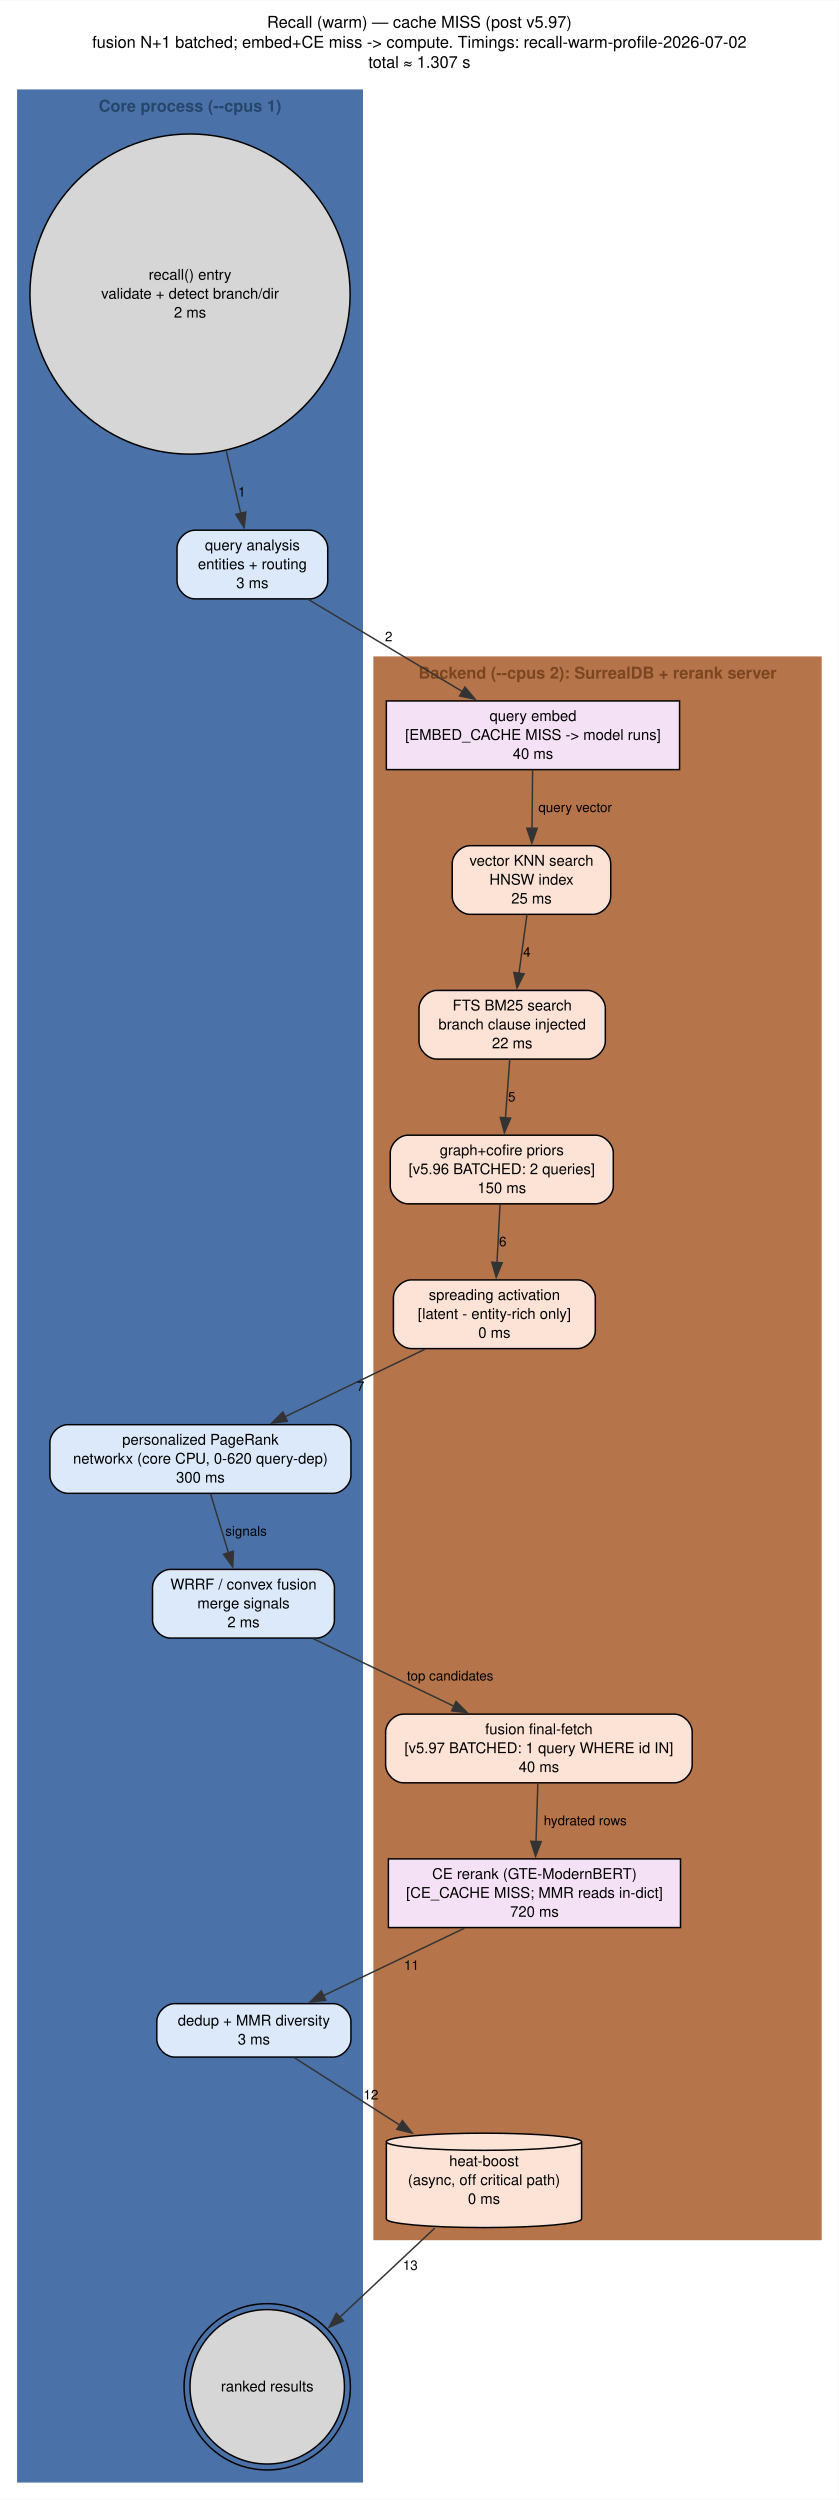
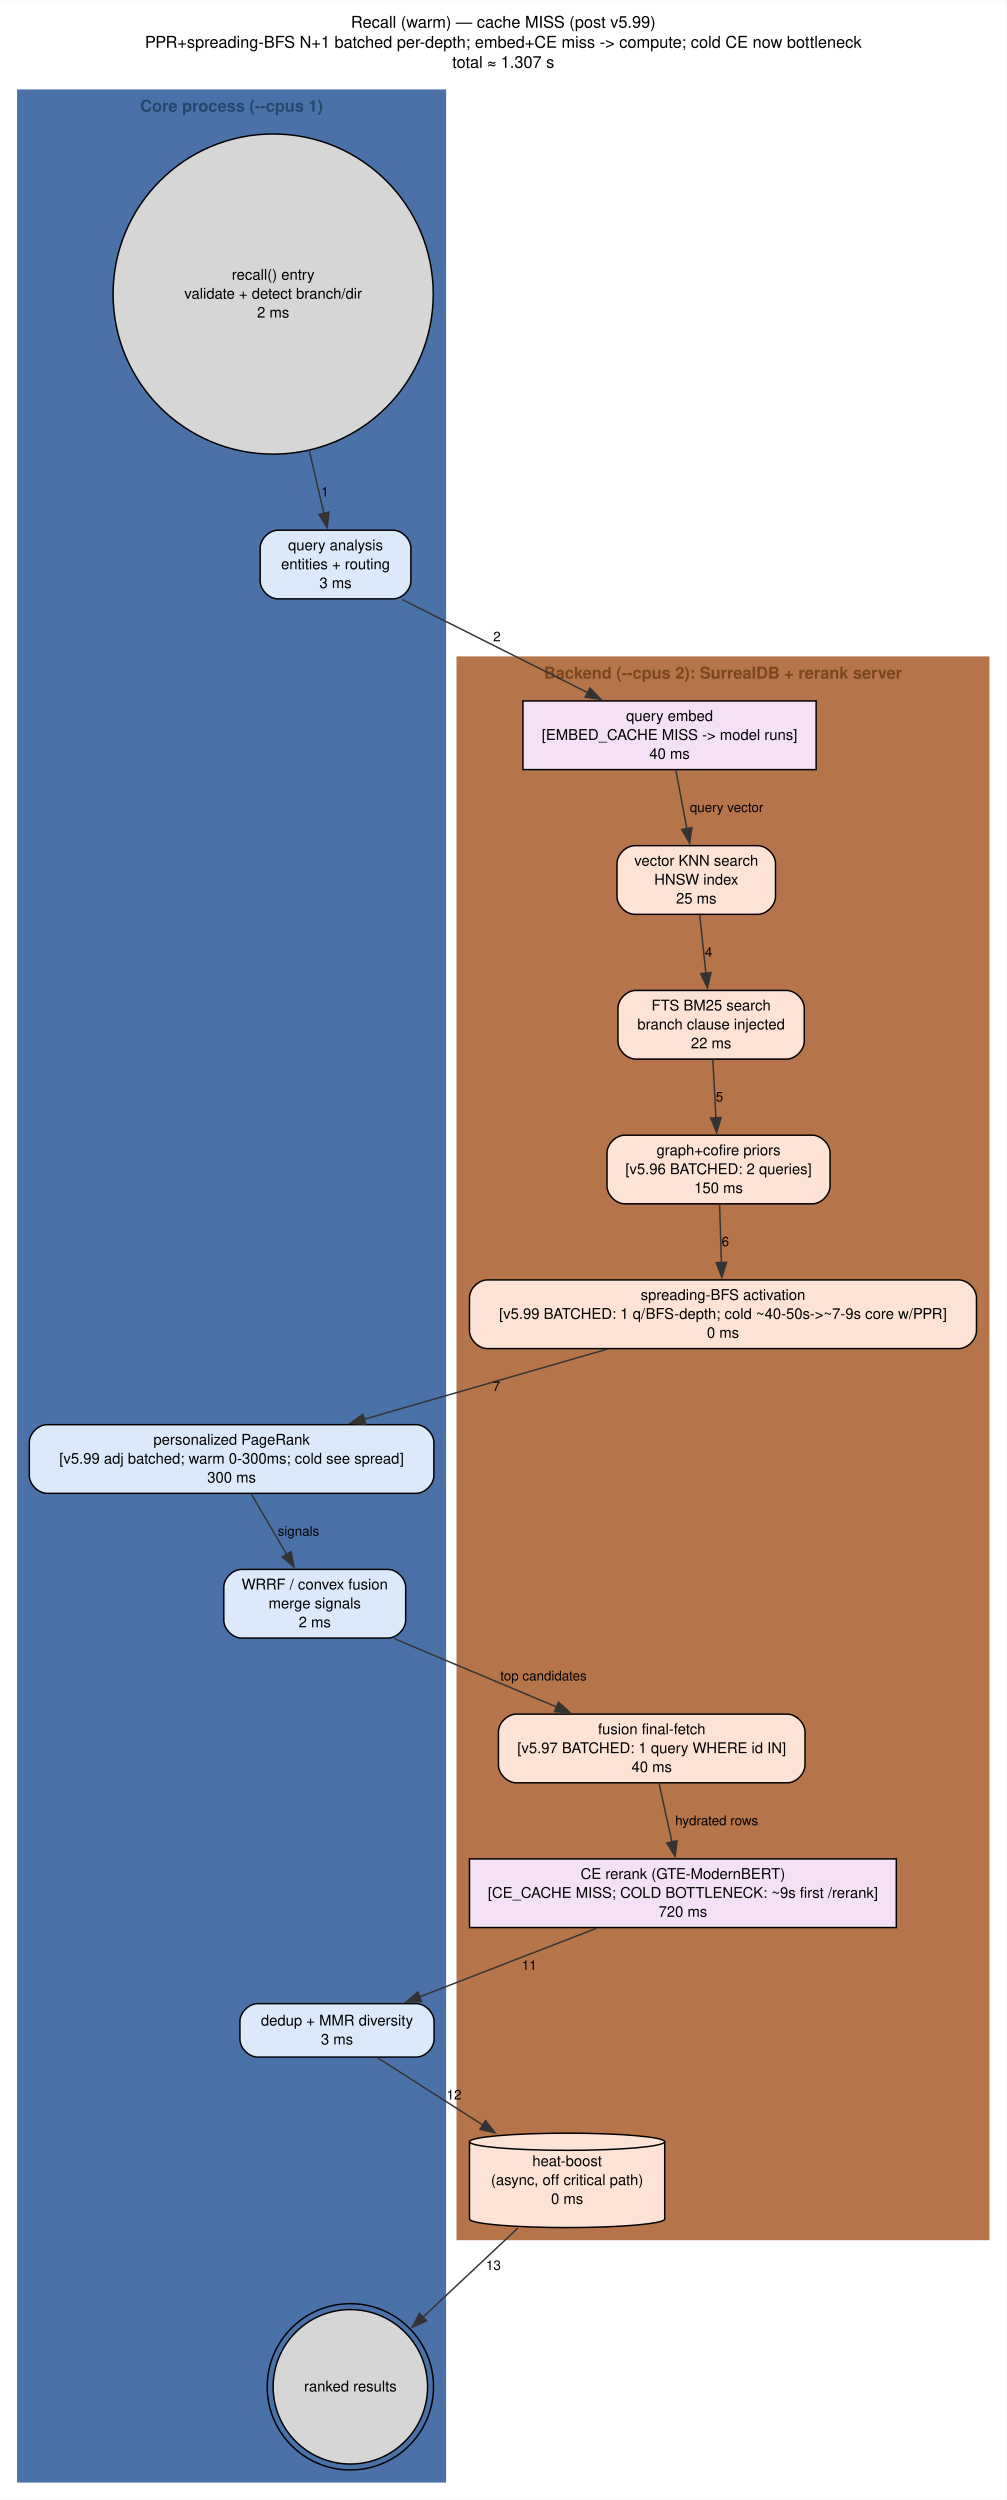
- <svg xmlns="http://www.w3.org/2000/svg" width="565pt" height="1684pt" viewBox="0.00 0.00 565.00 1683.53">
+ <svg xmlns="http://www.w3.org/2000/svg" width="678pt" height="1684pt" viewBox="0.00 0.00 678.00 1683.53">
  <g id="graph0" class="graph" transform="scale(1 1) rotate(0) translate(4 1679.53)">
-     <polygon fill="white" stroke="none" points="-4,4 -4,-1679.53 561,-1679.53 561,4 -4,4" />
-     <text text-anchor="middle" x="278.5" y="-1661.08" font-family="Helvetica,sans-Serif" font-size="11.00">Recall (warm) — cache MISS (post v5.97)</text>
-     <text text-anchor="middle" x="278.5" y="-1647.58" font-family="Helvetica,sans-Serif" font-size="11.00">fusion N+1 batched; embed+CE miss -&gt; compute. Timings: recall-warm-profile-2026-07-02</text>
-     <text text-anchor="middle" x="278.5" y="-1634.08" font-family="Helvetica,sans-Serif" font-size="11.00">total ≈ 1.307 s</text>
+     <polygon fill="white" stroke="none" points="-4,4 -4,-1679.53 674,-1679.53 674,4 -4,4" />
+     <text text-anchor="middle" x="335" y="-1661.08" font-family="Helvetica,sans-Serif" font-size="11.00">Recall (warm) — cache MISS (post v5.99)</text>
+     <text text-anchor="middle" x="335" y="-1647.58" font-family="Helvetica,sans-Serif" font-size="11.00">PPR+spreading-BFS N+1 batched per-depth; embed+CE miss -&gt; compute; cold CE now bottleneck</text>
+     <text text-anchor="middle" x="335" y="-1634.08" font-family="Helvetica,sans-Serif" font-size="11.00">total ≈ 1.307 s</text>
    <g id="clust1" class="cluster">
-       <polygon fill="#4a72a8" stroke="#4a72a8" points="8,-8 8,-1619.03 240,-1619.03 240,-8 8,-8" />
-       <text text-anchor="middle" x="124" y="-1604.58" font-family="Helvetica,sans-Serif" font-weight="bold" font-size="11.00" fill="#26456b">Core process (--cpus 1)</text>
+       <polygon fill="#4a72a8" stroke="#4a72a8" points="8,-8 8,-1619.03 296,-1619.03 296,-8 8,-8" />
+       <text text-anchor="middle" x="152" y="-1604.58" font-family="Helvetica,sans-Serif" font-weight="bold" font-size="11.00" fill="#26456b">Core process (--cpus 1)</text>
    </g>
    <g id="clust2" class="cluster">
-       <polygon fill="#b5744a" stroke="#b5744a" points="248,-171.27 248,-1237.11 549,-1237.11 549,-171.27 248,-171.27" />
-       <text text-anchor="middle" x="398.5" y="-1222.66" font-family="Helvetica,sans-Serif" font-weight="bold" font-size="11.00" fill="#7a4620">Backend (--cpus 2): SurrealDB + rerank server</text>
+       <polygon fill="#b5744a" stroke="#b5744a" points="304,-171.27 304,-1237.11 662,-1237.11 662,-171.27 304,-171.27" />
+       <text text-anchor="middle" x="483" y="-1222.66" font-family="Helvetica,sans-Serif" font-weight="bold" font-size="11.00" fill="#7a4620">Backend (--cpus 2): SurrealDB + rerank server</text>
    </g>
    <g id="node1" class="node">
-       <ellipse fill="#d6d6d6" stroke="black" cx="124" cy="-1481.69" rx="107.83" ry="107.83" />
-       <text text-anchor="middle" x="124" y="-1491.32" font-family="Helvetica,sans-Serif" font-size="10.00">recall() entry</text>
-       <text text-anchor="middle" x="124" y="-1478.57" font-family="Helvetica,sans-Serif" font-size="10.00">validate + detect branch/dir</text>
-       <text text-anchor="middle" x="124" y="-1465.82" font-family="Helvetica,sans-Serif" font-size="10.00">2 ms</text>
+       <ellipse fill="#d6d6d6" stroke="black" cx="180" cy="-1481.69" rx="107.83" ry="107.83" />
+       <text text-anchor="middle" x="180" y="-1491.32" font-family="Helvetica,sans-Serif" font-size="10.00">recall() entry</text>
+       <text text-anchor="middle" x="180" y="-1478.57" font-family="Helvetica,sans-Serif" font-size="10.00">validate + detect branch/dir</text>
+       <text text-anchor="middle" x="180" y="-1465.82" font-family="Helvetica,sans-Serif" font-size="10.00">2 ms</text>
    </g>
    <g id="node2" class="node">
-       <path fill="#dbe9fb" stroke="black" d="M204.75,-1322.61C204.75,-1322.61 127.25,-1322.61 127.25,-1322.61 121.25,-1322.61 115.25,-1316.61 115.25,-1310.61 115.25,-1310.61 115.25,-1288.36 115.25,-1288.36 115.25,-1282.36 121.25,-1276.36 127.25,-1276.36 127.25,-1276.36 204.75,-1276.36 204.75,-1276.36 210.75,-1276.36 216.75,-1282.36 216.75,-1288.36 216.75,-1288.36 216.75,-1310.61 216.75,-1310.61 216.75,-1316.61 210.75,-1322.61 204.75,-1322.61" />
-       <text text-anchor="middle" x="166" y="-1309.11" font-family="Helvetica,sans-Serif" font-size="10.00">query analysis</text>
-       <text text-anchor="middle" x="166" y="-1296.36" font-family="Helvetica,sans-Serif" font-size="10.00">entities + routing</text>
-       <text text-anchor="middle" x="166" y="-1283.61" font-family="Helvetica,sans-Serif" font-size="10.00">3 ms</text>
+       <path fill="#dbe9fb" stroke="black" d="M260.75,-1322.61C260.75,-1322.61 183.25,-1322.61 183.25,-1322.61 177.25,-1322.61 171.25,-1316.61 171.25,-1310.61 171.25,-1310.61 171.25,-1288.36 171.25,-1288.36 171.25,-1282.36 177.25,-1276.36 183.25,-1276.36 183.25,-1276.36 260.75,-1276.36 260.75,-1276.36 266.75,-1276.36 272.75,-1282.36 272.75,-1288.36 272.75,-1288.36 272.75,-1310.61 272.75,-1310.61 272.75,-1316.61 266.75,-1322.61 260.75,-1322.61" />
+       <text text-anchor="middle" x="222" y="-1309.11" font-family="Helvetica,sans-Serif" font-size="10.00">query analysis</text>
+       <text text-anchor="middle" x="222" y="-1296.36" font-family="Helvetica,sans-Serif" font-size="10.00">entities + routing</text>
+       <text text-anchor="middle" x="222" y="-1283.61" font-family="Helvetica,sans-Serif" font-size="10.00">3 ms</text>
    </g>
    <g id="edge1" class="edge">
-       <path fill="none" stroke="#333333" d="M148.31,-1376.39C151.88,-1361.05 155.33,-1346.28 158.21,-1333.91" />
-       <polygon fill="#333333" stroke="#333333" points="161.59,-1334.85 160.45,-1324.31 154.77,-1333.26 161.59,-1334.85" />
-       <text text-anchor="middle" x="158.85" y="-1345.31" font-family="Helvetica,sans-Serif" font-size="9.00">1</text>
+       <path fill="none" stroke="#333333" d="M204.31,-1376.39C207.88,-1361.05 211.33,-1346.28 214.21,-1333.91" />
+       <polygon fill="#333333" stroke="#333333" points="217.59,-1334.85 216.45,-1324.31 210.77,-1333.26 217.59,-1334.85" />
+       <text text-anchor="middle" x="214.85" y="-1345.31" font-family="Helvetica,sans-Serif" font-size="9.00">1</text>
    </g>
    <g id="node7" class="node">
-       <polygon fill="#f5e1f5" stroke="black" points="453.75,-1207.61 256.25,-1207.61 256.25,-1161.36 453.75,-1161.36 453.75,-1207.61" />
-       <text text-anchor="middle" x="355" y="-1194.11" font-family="Helvetica,sans-Serif" font-size="10.00">query embed</text>
-       <text text-anchor="middle" x="355" y="-1181.36" font-family="Helvetica,sans-Serif" font-size="10.00">[EMBED_CACHE MISS -&gt; model runs]</text>
-       <text text-anchor="middle" x="355" y="-1168.61" font-family="Helvetica,sans-Serif" font-size="10.00">40 ms</text>
+       <polygon fill="#f5e1f5" stroke="black" points="545.75,-1207.61 348.25,-1207.61 348.25,-1161.36 545.75,-1161.36 545.75,-1207.61" />
+       <text text-anchor="middle" x="447" y="-1194.11" font-family="Helvetica,sans-Serif" font-size="10.00">query embed</text>
+       <text text-anchor="middle" x="447" y="-1181.36" font-family="Helvetica,sans-Serif" font-size="10.00">[EMBED_CACHE MISS -&gt; model runs]</text>
+       <text text-anchor="middle" x="447" y="-1168.61" font-family="Helvetica,sans-Serif" font-size="10.00">40 ms</text>
    </g>
    <g id="edge2" class="edge">
-       <path fill="none" stroke="#333333" d="M203.79,-1275.89C233.67,-1258.03 275.54,-1233 307.65,-1213.8" />
-       <polygon fill="#333333" stroke="#333333" points="309.19,-1216.95 315.97,-1208.82 305.59,-1210.95 309.19,-1216.95" />
-       <text text-anchor="middle" x="257.83" y="-1247.81" font-family="Helvetica,sans-Serif" font-size="9.00">2</text>
+       <path fill="none" stroke="#333333" d="M266.99,-1275.89C303.01,-1257.8 353.69,-1232.35 392.1,-1213.06" />
+       <polygon fill="#333333" stroke="#333333" points="393.37,-1216.34 400.73,-1208.72 390.23,-1210.08 393.37,-1216.34" />
+       <text text-anchor="middle" x="330.75" y="-1247.81" font-family="Helvetica,sans-Serif" font-size="9.00">2</text>
    </g>
    <g id="node3" class="node">
-       <path fill="#dbe9fb" stroke="black" d="M220.38,-720.11C220.38,-720.11 41.62,-720.11 41.62,-720.11 35.62,-720.11 29.62,-714.11 29.62,-708.11 29.62,-708.11 29.62,-685.86 29.62,-685.86 29.62,-679.86 35.62,-673.86 41.62,-673.86 41.62,-673.86 220.38,-673.86 220.38,-673.86 226.38,-673.86 232.38,-679.86 232.38,-685.86 232.38,-685.86 232.38,-708.11 232.38,-708.11 232.38,-714.11 226.38,-720.11 220.38,-720.11" />
-       <text text-anchor="middle" x="131" y="-706.61" font-family="Helvetica,sans-Serif" font-size="10.00">personalized PageRank</text>
-       <text text-anchor="middle" x="131" y="-693.86" font-family="Helvetica,sans-Serif" font-size="10.00">networkx (core CPU, 0-620 query-dep)</text>
-       <text text-anchor="middle" x="131" y="-681.11" font-family="Helvetica,sans-Serif" font-size="10.00">300 ms</text>
+       <path fill="#dbe9fb" stroke="black" d="M276.25,-720.11C276.25,-720.11 27.75,-720.11 27.75,-720.11 21.75,-720.11 15.75,-714.11 15.75,-708.11 15.75,-708.11 15.75,-685.86 15.75,-685.86 15.75,-679.86 21.75,-673.86 27.75,-673.86 27.75,-673.86 276.25,-673.86 276.25,-673.86 282.25,-673.86 288.25,-679.86 288.25,-685.86 288.25,-685.86 288.25,-708.11 288.25,-708.11 288.25,-714.11 282.25,-720.11 276.25,-720.11" />
+       <text text-anchor="middle" x="152" y="-706.61" font-family="Helvetica,sans-Serif" font-size="10.00">personalized PageRank</text>
+       <text text-anchor="middle" x="152" y="-693.86" font-family="Helvetica,sans-Serif" font-size="10.00">[v5.99 adj batched; warm 0-300ms; cold see spread]</text>
+       <text text-anchor="middle" x="152" y="-681.11" font-family="Helvetica,sans-Serif" font-size="10.00">300 ms</text>
    </g>
    <g id="node4" class="node">
-       <path fill="#dbe9fb" stroke="black" d="M209.25,-622.61C209.25,-622.61 110.75,-622.61 110.75,-622.61 104.75,-622.61 98.75,-616.61 98.75,-610.61 98.75,-610.61 98.75,-588.36 98.75,-588.36 98.75,-582.36 104.75,-576.36 110.75,-576.36 110.75,-576.36 209.25,-576.36 209.25,-576.36 215.25,-576.36 221.25,-582.36 221.25,-588.36 221.25,-588.36 221.25,-610.61 221.25,-610.61 221.25,-616.61 215.25,-622.61 209.25,-622.61" />
-       <text text-anchor="middle" x="160" y="-609.11" font-family="Helvetica,sans-Serif" font-size="10.00">WRRF / convex fusion</text>
-       <text text-anchor="middle" x="160" y="-596.36" font-family="Helvetica,sans-Serif" font-size="10.00">merge signals</text>
-       <text text-anchor="middle" x="160" y="-583.61" font-family="Helvetica,sans-Serif" font-size="10.00">2 ms</text>
+       <path fill="#dbe9fb" stroke="black" d="M257.25,-622.61C257.25,-622.61 158.75,-622.61 158.75,-622.61 152.75,-622.61 146.75,-616.61 146.75,-610.61 146.75,-610.61 146.75,-588.36 146.75,-588.36 146.75,-582.36 152.75,-576.36 158.75,-576.36 158.75,-576.36 257.25,-576.36 257.25,-576.36 263.25,-576.36 269.25,-582.36 269.25,-588.36 269.25,-588.36 269.25,-610.61 269.25,-610.61 269.25,-616.61 263.25,-622.61 257.25,-622.61" />
+       <text text-anchor="middle" x="208" y="-609.11" font-family="Helvetica,sans-Serif" font-size="10.00">WRRF / convex fusion</text>
+       <text text-anchor="middle" x="208" y="-596.36" font-family="Helvetica,sans-Serif" font-size="10.00">merge signals</text>
+       <text text-anchor="middle" x="208" y="-583.61" font-family="Helvetica,sans-Serif" font-size="10.00">2 ms</text>
    </g>
    <g id="edge8" class="edge">
-       <path fill="none" stroke="#333333" d="M137.73,-673.84C141.36,-661.87 145.92,-646.86 149.96,-633.53" />
-       <polygon fill="#333333" stroke="#333333" points="153.21,-634.88 152.77,-624.29 146.52,-632.85 153.21,-634.88" />
-       <text text-anchor="middle" x="161.74" y="-645.31" font-family="Helvetica,sans-Serif" font-size="9.00">signals</text>
+       <path fill="none" stroke="#333333" d="M164.99,-673.84C172.15,-661.63 181.16,-646.25 189.09,-632.74" />
+       <polygon fill="#333333" stroke="#333333" points="192.08,-634.55 194.12,-624.15 186.04,-631.01 192.08,-634.55" />
+       <text text-anchor="middle" x="197.05" y="-645.31" font-family="Helvetica,sans-Serif" font-size="9.00">signals</text>
    </g>
    <g id="node12" class="node">
-       <path fill="#fce3d6" stroke="black" d="M450.25,-525.11C450.25,-525.11 267.75,-525.11 267.75,-525.11 261.75,-525.11 255.75,-519.11 255.75,-513.11 255.75,-513.11 255.75,-490.86 255.75,-490.86 255.75,-484.86 261.75,-478.86 267.75,-478.86 267.75,-478.86 450.25,-478.86 450.25,-478.86 456.25,-478.86 462.25,-484.86 462.25,-490.86 462.25,-490.86 462.25,-513.11 462.25,-513.11 462.25,-519.11 456.25,-525.11 450.25,-525.11" />
-       <text text-anchor="middle" x="359" y="-511.61" font-family="Helvetica,sans-Serif" font-size="10.00">fusion final-fetch</text>
-       <text text-anchor="middle" x="359" y="-498.86" font-family="Helvetica,sans-Serif" font-size="10.00">[v5.97 BATCHED: 1 query WHERE id IN]</text>
-       <text text-anchor="middle" x="359" y="-486.11" font-family="Helvetica,sans-Serif" font-size="10.00">40 ms</text>
+       <path fill="#fce3d6" stroke="black" d="M526.25,-525.11C526.25,-525.11 343.75,-525.11 343.75,-525.11 337.75,-525.11 331.75,-519.11 331.75,-513.11 331.75,-513.11 331.75,-490.86 331.75,-490.86 331.75,-484.86 337.75,-478.86 343.75,-478.86 343.75,-478.86 526.25,-478.86 526.25,-478.86 532.25,-478.86 538.25,-484.86 538.25,-490.86 538.25,-490.86 538.25,-513.11 538.25,-513.11 538.25,-519.11 532.25,-525.11 526.25,-525.11" />
+       <text text-anchor="middle" x="435" y="-511.61" font-family="Helvetica,sans-Serif" font-size="10.00">fusion final-fetch</text>
+       <text text-anchor="middle" x="435" y="-498.86" font-family="Helvetica,sans-Serif" font-size="10.00">[v5.97 BATCHED: 1 query WHERE id IN]</text>
+       <text text-anchor="middle" x="435" y="-486.11" font-family="Helvetica,sans-Serif" font-size="10.00">40 ms</text>
    </g>
    <g id="edge9" class="edge">
-       <path fill="none" stroke="#333333" d="M206.91,-575.97C235.28,-562.36 271.65,-544.9 301.72,-530.48" />
-       <polygon fill="#333333" stroke="#333333" points="303.2,-533.65 310.7,-526.17 300.17,-527.34 303.2,-533.65" />
-       <text text-anchor="middle" x="299.22" y="-547.81" font-family="Helvetica,sans-Serif" font-size="9.00">top candidates</text>
+       <path fill="none" stroke="#333333" d="M261.51,-575.97C294.29,-562.18 336.45,-544.45 371,-529.91" />
+       <polygon fill="#333333" stroke="#333333" points="372.2,-533.2 380.06,-526.1 369.49,-526.75 372.2,-533.2" />
+       <text text-anchor="middle" x="362.06" y="-547.81" font-family="Helvetica,sans-Serif" font-size="9.00">top candidates</text>
    </g>
    <g id="node5" class="node">
-       <path fill="#dbe9fb" stroke="black" d="M220.38,-330.11C220.38,-330.11 113.62,-330.11 113.62,-330.11 107.62,-330.11 101.62,-324.11 101.62,-318.11 101.62,-318.11 101.62,-306.11 101.62,-306.11 101.62,-300.11 107.62,-294.11 113.62,-294.11 113.62,-294.11 220.38,-294.11 220.38,-294.11 226.38,-294.11 232.38,-300.11 232.38,-306.11 232.38,-306.11 232.38,-318.11 232.38,-318.11 232.38,-324.11 226.38,-330.11 220.38,-330.11" />
-       <text text-anchor="middle" x="167" y="-315.36" font-family="Helvetica,sans-Serif" font-size="10.00">dedup + MMR diversity</text>
-       <text text-anchor="middle" x="167" y="-302.61" font-family="Helvetica,sans-Serif" font-size="10.00">3 ms</text>
+       <path fill="#dbe9fb" stroke="black" d="M276.38,-330.11C276.38,-330.11 169.62,-330.11 169.62,-330.11 163.62,-330.11 157.62,-324.11 157.62,-318.11 157.62,-318.11 157.62,-306.11 157.62,-306.11 157.62,-300.11 163.62,-294.11 169.62,-294.11 169.62,-294.11 276.38,-294.11 276.38,-294.11 282.38,-294.11 288.38,-300.11 288.38,-306.11 288.38,-306.11 288.38,-318.11 288.38,-318.11 288.38,-324.11 282.38,-330.11 276.38,-330.11" />
+       <text text-anchor="middle" x="223" y="-315.36" font-family="Helvetica,sans-Serif" font-size="10.00">dedup + MMR diversity</text>
+       <text text-anchor="middle" x="223" y="-302.61" font-family="Helvetica,sans-Serif" font-size="10.00">3 ms</text>
    </g>
    <g id="node14" class="node">
-       <path fill="#fce3d6" stroke="black" d="M387.75,-237.08C387.75,-240.27 358.28,-242.86 322,-242.86 285.72,-242.86 256.25,-240.27 256.25,-237.08 256.25,-237.08 256.25,-185.05 256.25,-185.05 256.25,-181.86 285.72,-179.27 322,-179.27 358.28,-179.27 387.75,-181.86 387.75,-185.05 387.75,-185.05 387.75,-237.08 387.75,-237.08" />
-       <path fill="none" stroke="black" d="M387.75,-237.08C387.75,-233.89 358.28,-231.3 322,-231.3 285.72,-231.3 256.25,-233.89 256.25,-237.08" />
-       <text text-anchor="middle" x="322" y="-220.69" font-family="Helvetica,sans-Serif" font-size="10.00">heat-boost</text>
-       <text text-anchor="middle" x="322" y="-207.94" font-family="Helvetica,sans-Serif" font-size="10.00">(async, off critical path)</text>
-       <text text-anchor="middle" x="322" y="-195.19" font-family="Helvetica,sans-Serif" font-size="10.00">0 ms</text>
+       <path fill="#fce3d6" stroke="black" d="M443.75,-237.08C443.75,-240.27 414.28,-242.86 378,-242.86 341.72,-242.86 312.25,-240.27 312.25,-237.08 312.25,-237.08 312.25,-185.05 312.25,-185.05 312.25,-181.86 341.72,-179.27 378,-179.27 414.28,-179.27 443.75,-181.86 443.75,-185.05 443.75,-185.05 443.75,-237.08 443.75,-237.08" />
+       <path fill="none" stroke="black" d="M443.75,-237.08C443.75,-233.89 414.28,-231.3 378,-231.3 341.72,-231.3 312.25,-233.89 312.25,-237.08" />
+       <text text-anchor="middle" x="378" y="-220.69" font-family="Helvetica,sans-Serif" font-size="10.00">heat-boost</text>
+       <text text-anchor="middle" x="378" y="-207.94" font-family="Helvetica,sans-Serif" font-size="10.00">(async, off critical path)</text>
+       <text text-anchor="middle" x="378" y="-195.19" font-family="Helvetica,sans-Serif" font-size="10.00">0 ms</text>
    </g>
    <g id="edge12" class="edge">
-       <path fill="none" stroke="#333333" d="M194.35,-293.63C214,-281.08 241.17,-263.72 265.4,-248.23" />
-       <polygon fill="#333333" stroke="#333333" points="267.05,-251.33 273.59,-243 263.28,-245.43 267.05,-251.33" />
-       <text text-anchor="middle" x="245.85" y="-265.56" font-family="Helvetica,sans-Serif" font-size="9.00">12</text>
+       <path fill="none" stroke="#333333" d="M250.35,-293.63C270,-281.08 297.17,-263.72 321.4,-248.23" />
+       <polygon fill="#333333" stroke="#333333" points="323.05,-251.33 329.59,-243 319.28,-245.43 323.05,-251.33" />
+       <text text-anchor="middle" x="301.85" y="-265.56" font-family="Helvetica,sans-Serif" font-size="9.00">12</text>
    </g>
    <g id="node6" class="node">
-       <ellipse fill="#d6d6d6" stroke="black" cx="176" cy="-72.01" rx="52.01" ry="52.01" />
-       <ellipse fill="none" stroke="black" cx="176" cy="-72.01" rx="56.01" ry="56.01" />
-       <text text-anchor="middle" x="176" y="-68.88" font-family="Helvetica,sans-Serif" font-size="10.00">ranked results</text>
+       <ellipse fill="#d6d6d6" stroke="black" cx="232" cy="-72.01" rx="52.01" ry="52.01" />
+       <ellipse fill="none" stroke="black" cx="232" cy="-72.01" rx="56.01" ry="56.01" />
+       <text text-anchor="middle" x="232" y="-68.88" font-family="Helvetica,sans-Serif" font-size="10.00">ranked results</text>
    </g>
    <g id="node8" class="node">
-       <path fill="#fce3d6" stroke="black" d="M395.38,-1110.11C395.38,-1110.11 312.62,-1110.11 312.62,-1110.11 306.62,-1110.11 300.62,-1104.11 300.62,-1098.11 300.62,-1098.11 300.62,-1075.86 300.62,-1075.86 300.62,-1069.86 306.62,-1063.86 312.62,-1063.86 312.62,-1063.86 395.38,-1063.86 395.38,-1063.86 401.38,-1063.86 407.38,-1069.86 407.38,-1075.86 407.38,-1075.86 407.38,-1098.11 407.38,-1098.11 407.38,-1104.11 401.38,-1110.11 395.38,-1110.11" />
-       <text text-anchor="middle" x="354" y="-1096.61" font-family="Helvetica,sans-Serif" font-size="10.00">vector KNN search</text>
-       <text text-anchor="middle" x="354" y="-1083.86" font-family="Helvetica,sans-Serif" font-size="10.00">HNSW index</text>
-       <text text-anchor="middle" x="354" y="-1071.11" font-family="Helvetica,sans-Serif" font-size="10.00">25 ms</text>
+       <path fill="#fce3d6" stroke="black" d="M506.38,-1110.11C506.38,-1110.11 423.62,-1110.11 423.62,-1110.11 417.62,-1110.11 411.62,-1104.11 411.62,-1098.11 411.62,-1098.11 411.62,-1075.86 411.62,-1075.86 411.62,-1069.86 417.62,-1063.86 423.62,-1063.86 423.62,-1063.86 506.38,-1063.86 506.38,-1063.86 512.38,-1063.86 518.38,-1069.86 518.38,-1075.86 518.38,-1075.86 518.38,-1098.11 518.38,-1098.11 518.38,-1104.11 512.38,-1110.11 506.38,-1110.11" />
+       <text text-anchor="middle" x="465" y="-1096.61" font-family="Helvetica,sans-Serif" font-size="10.00">vector KNN search</text>
+       <text text-anchor="middle" x="465" y="-1083.86" font-family="Helvetica,sans-Serif" font-size="10.00">HNSW index</text>
+       <text text-anchor="middle" x="465" y="-1071.11" font-family="Helvetica,sans-Serif" font-size="10.00">25 ms</text>
    </g>
    <g id="edge3" class="edge">
-       <path fill="none" stroke="#333333" d="M354.77,-1161.34C354.65,-1149.61 354.49,-1134.95 354.35,-1121.84" />
-       <polygon fill="#333333" stroke="#333333" points="357.85,-1121.82 354.25,-1111.86 350.85,-1121.9 357.85,-1121.82" />
-       <text text-anchor="middle" x="383.4" y="-1132.81" font-family="Helvetica,sans-Serif" font-size="9.00">query vector</text>
+       <path fill="none" stroke="#333333" d="M451.17,-1161.34C453.41,-1149.49 456.2,-1134.66 458.7,-1121.43" />
+       <polygon fill="#333333" stroke="#333333" points="462.09,-1122.31 460.51,-1111.83 455.21,-1121.01 462.09,-1122.31" />
+       <text text-anchor="middle" x="485.41" y="-1132.81" font-family="Helvetica,sans-Serif" font-size="9.00">query vector</text>
    </g>
    <g id="node9" class="node">
-       <path fill="#fce3d6" stroke="black" d="M391.75,-1012.61C391.75,-1012.61 290.25,-1012.61 290.25,-1012.61 284.25,-1012.61 278.25,-1006.61 278.25,-1000.61 278.25,-1000.61 278.25,-978.36 278.25,-978.36 278.25,-972.36 284.25,-966.36 290.25,-966.36 290.25,-966.36 391.75,-966.36 391.75,-966.36 397.75,-966.36 403.75,-972.36 403.75,-978.36 403.75,-978.36 403.75,-1000.61 403.75,-1000.61 403.75,-1006.61 397.75,-1012.61 391.75,-1012.61" />
-       <text text-anchor="middle" x="341" y="-999.11" font-family="Helvetica,sans-Serif" font-size="10.00">FTS BM25 search</text>
-       <text text-anchor="middle" x="341" y="-986.36" font-family="Helvetica,sans-Serif" font-size="10.00">branch clause injected</text>
-       <text text-anchor="middle" x="341" y="-973.61" font-family="Helvetica,sans-Serif" font-size="10.00">22 ms</text>
+       <path fill="#fce3d6" stroke="black" d="M525.75,-1012.61C525.75,-1012.61 424.25,-1012.61 424.25,-1012.61 418.25,-1012.61 412.25,-1006.61 412.25,-1000.61 412.25,-1000.61 412.25,-978.36 412.25,-978.36 412.25,-972.36 418.25,-966.36 424.25,-966.36 424.25,-966.36 525.75,-966.36 525.75,-966.36 531.75,-966.36 537.75,-972.36 537.75,-978.36 537.75,-978.36 537.75,-1000.61 537.75,-1000.61 537.75,-1006.61 531.75,-1012.61 525.75,-1012.61" />
+       <text text-anchor="middle" x="475" y="-999.11" font-family="Helvetica,sans-Serif" font-size="10.00">FTS BM25 search</text>
+       <text text-anchor="middle" x="475" y="-986.36" font-family="Helvetica,sans-Serif" font-size="10.00">branch clause injected</text>
+       <text text-anchor="middle" x="475" y="-973.61" font-family="Helvetica,sans-Serif" font-size="10.00">22 ms</text>
    </g>
    <g id="edge4" class="edge">
-       <path fill="none" stroke="#333333" d="M350.98,-1063.84C349.37,-1051.99 347.35,-1037.16 345.55,-1023.93" />
-       <polygon fill="#333333" stroke="#333333" points="349.06,-1023.78 344.25,-1014.35 342.13,-1024.73 349.06,-1023.78" />
-       <text text-anchor="middle" x="350.89" y="-1035.31" font-family="Helvetica,sans-Serif" font-size="9.00">4</text>
+       <path fill="none" stroke="#333333" d="M467.32,-1063.84C468.56,-1051.99 470.11,-1037.16 471.5,-1023.93" />
+       <polygon fill="#333333" stroke="#333333" points="474.94,-1024.66 472.5,-1014.35 467.98,-1023.93 474.94,-1024.66" />
+       <text text-anchor="middle" x="473.3" y="-1035.31" font-family="Helvetica,sans-Serif" font-size="9.00">4</text>
    </g>
    <g id="node10" class="node">
-       <path fill="#fce3d6" stroke="black" d="M397.12,-915.11C397.12,-915.11 270.88,-915.11 270.88,-915.11 264.88,-915.11 258.88,-909.11 258.88,-903.11 258.88,-903.11 258.88,-880.86 258.88,-880.86 258.88,-874.86 264.88,-868.86 270.88,-868.86 270.88,-868.86 397.12,-868.86 397.12,-868.86 403.12,-868.86 409.12,-874.86 409.12,-880.86 409.12,-880.86 409.12,-903.11 409.12,-903.11 409.12,-909.11 403.12,-915.11 397.12,-915.11" />
-       <text text-anchor="middle" x="334" y="-901.61" font-family="Helvetica,sans-Serif" font-size="10.00">graph+cofire priors</text>
-       <text text-anchor="middle" x="334" y="-888.86" font-family="Helvetica,sans-Serif" font-size="10.00">[v5.96 BATCHED: 2 queries]</text>
-       <text text-anchor="middle" x="334" y="-876.11" font-family="Helvetica,sans-Serif" font-size="10.00">150 ms</text>
+       <path fill="#fce3d6" stroke="black" d="M543.12,-915.11C543.12,-915.11 416.88,-915.11 416.88,-915.11 410.88,-915.11 404.88,-909.11 404.88,-903.11 404.88,-903.11 404.88,-880.86 404.88,-880.86 404.88,-874.86 410.88,-868.86 416.88,-868.86 416.88,-868.86 543.12,-868.86 543.12,-868.86 549.12,-868.86 555.12,-874.86 555.12,-880.86 555.12,-880.86 555.12,-903.11 555.12,-903.11 555.12,-909.11 549.12,-915.11 543.12,-915.11" />
+       <text text-anchor="middle" x="480" y="-901.61" font-family="Helvetica,sans-Serif" font-size="10.00">graph+cofire priors</text>
+       <text text-anchor="middle" x="480" y="-888.86" font-family="Helvetica,sans-Serif" font-size="10.00">[v5.96 BATCHED: 2 queries]</text>
+       <text text-anchor="middle" x="480" y="-876.11" font-family="Helvetica,sans-Serif" font-size="10.00">150 ms</text>
    </g>
    <g id="edge5" class="edge">
-       <path fill="none" stroke="#333333" d="M339.38,-966.34C338.51,-954.49 337.42,-939.66 336.45,-926.43" />
-       <polygon fill="#333333" stroke="#333333" points="339.97,-926.57 335.75,-916.86 332.99,-927.08 339.97,-926.57" />
-       <text text-anchor="middle" x="340.71" y="-937.81" font-family="Helvetica,sans-Serif" font-size="9.00">5</text>
+       <path fill="none" stroke="#333333" d="M476.16,-966.34C476.77,-954.61 477.54,-939.95 478.23,-926.84" />
+       <polygon fill="#333333" stroke="#333333" points="481.72,-927.03 478.75,-916.86 474.73,-926.66 481.72,-927.03" />
+       <text text-anchor="middle" x="480.65" y="-937.81" font-family="Helvetica,sans-Serif" font-size="9.00">5</text>
    </g>
    <g id="node11" class="node">
-       <path fill="#fce3d6" stroke="black" d="M385,-817.61C385,-817.61 273,-817.61 273,-817.61 267,-817.61 261,-811.61 261,-805.61 261,-805.61 261,-783.36 261,-783.36 261,-777.36 267,-771.36 273,-771.36 273,-771.36 385,-771.36 385,-771.36 391,-771.36 397,-777.36 397,-783.36 397,-783.36 397,-805.61 397,-805.61 397,-811.61 391,-817.61 385,-817.61" />
-       <text text-anchor="middle" x="329" y="-804.11" font-family="Helvetica,sans-Serif" font-size="10.00">spreading activation</text>
-       <text text-anchor="middle" x="329" y="-791.36" font-family="Helvetica,sans-Serif" font-size="10.00">[latent - entity-rich only]</text>
-       <text text-anchor="middle" x="329" y="-778.61" font-family="Helvetica,sans-Serif" font-size="10.00">0 ms</text>
+       <path fill="#fce3d6" stroke="black" d="M641.75,-817.61C641.75,-817.61 324.25,-817.61 324.25,-817.61 318.25,-817.61 312.25,-811.61 312.25,-805.61 312.25,-805.61 312.25,-783.36 312.25,-783.36 312.25,-777.36 318.25,-771.36 324.25,-771.36 324.25,-771.36 641.75,-771.36 641.75,-771.36 647.75,-771.36 653.75,-777.36 653.75,-783.36 653.75,-783.36 653.75,-805.61 653.75,-805.61 653.75,-811.61 647.75,-817.61 641.75,-817.61" />
+       <text text-anchor="middle" x="483" y="-804.11" font-family="Helvetica,sans-Serif" font-size="10.00">spreading-BFS activation</text>
+       <text text-anchor="middle" x="483" y="-791.36" font-family="Helvetica,sans-Serif" font-size="10.00">[v5.99 BATCHED: 1 q/BFS-depth; cold ~40-50s-&gt;~7-9s core w/PPR]</text>
+       <text text-anchor="middle" x="483" y="-778.61" font-family="Helvetica,sans-Serif" font-size="10.00">0 ms</text>
    </g>
    <g id="edge6" class="edge">
-       <path fill="none" stroke="#333333" d="M332.84,-868.84C332.23,-857.11 331.46,-842.45 330.77,-829.34" />
-       <polygon fill="#333333" stroke="#333333" points="334.27,-829.16 330.25,-819.36 327.28,-829.53 334.27,-829.16" />
-       <text text-anchor="middle" x="334.65" y="-840.31" font-family="Helvetica,sans-Serif" font-size="9.00">6</text>
+       <path fill="none" stroke="#333333" d="M480.7,-868.84C481.06,-857.11 481.52,-842.45 481.94,-829.34" />
+       <polygon fill="#333333" stroke="#333333" points="485.43,-829.46 482.25,-819.36 478.44,-829.24 485.43,-829.46" />
+       <text text-anchor="middle" x="484.59" y="-840.31" font-family="Helvetica,sans-Serif" font-size="9.00">6</text>
    </g>
    <g id="edge7" class="edge">
-       <path fill="none" stroke="#333333" d="M282.33,-770.97C254.1,-757.36 217.91,-739.9 188,-725.48" />
-       <polygon fill="#333333" stroke="#333333" points="189.59,-722.36 179.07,-721.17 186.55,-728.67 189.59,-722.36" />
-       <text text-anchor="middle" x="238.94" y="-742.81" font-family="Helvetica,sans-Serif" font-size="9.00">7</text>
+       <path fill="none" stroke="#333333" d="M404.98,-770.97C355.92,-756.82 292.47,-738.52 241.39,-723.78" />
+       <polygon fill="#333333" stroke="#333333" points="242.39,-720.42 231.81,-721.01 240.45,-727.15 242.39,-720.42" />
+       <text text-anchor="middle" x="330.42" y="-742.81" font-family="Helvetica,sans-Serif" font-size="9.00">7</text>
    </g>
    <g id="node13" class="node">
-       <polygon fill="#f5e1f5" stroke="black" points="454.38,-427.61 257.62,-427.61 257.62,-381.36 454.38,-381.36 454.38,-427.61" />
-       <text text-anchor="middle" x="356" y="-414.11" font-family="Helvetica,sans-Serif" font-size="10.00">CE rerank (GTE-ModernBERT)</text>
-       <text text-anchor="middle" x="356" y="-401.36" font-family="Helvetica,sans-Serif" font-size="10.00">[CE_CACHE MISS; MMR reads in-dict]</text>
-       <text text-anchor="middle" x="356" y="-388.61" font-family="Helvetica,sans-Serif" font-size="10.00">720 ms</text>
+       <polygon fill="#f5e1f5" stroke="black" points="599.75,-427.61 312.25,-427.61 312.25,-381.36 599.75,-381.36 599.75,-427.61" />
+       <text text-anchor="middle" x="456" y="-414.11" font-family="Helvetica,sans-Serif" font-size="10.00">CE rerank (GTE-ModernBERT)</text>
+       <text text-anchor="middle" x="456" y="-401.36" font-family="Helvetica,sans-Serif" font-size="10.00">[CE_CACHE MISS; COLD BOTTLENECK: ~9s first /rerank]</text>
+       <text text-anchor="middle" x="456" y="-388.61" font-family="Helvetica,sans-Serif" font-size="10.00">720 ms</text>
    </g>
    <g id="edge10" class="edge">
-       <path fill="none" stroke="#333333" d="M358.3,-478.84C357.94,-467.11 357.48,-452.45 357.06,-439.34" />
-       <polygon fill="#333333" stroke="#333333" points="360.56,-439.24 356.75,-429.36 353.57,-439.46 360.56,-439.24" />
-       <text text-anchor="middle" x="390.21" y="-450.31" font-family="Helvetica,sans-Serif" font-size="9.00">hydrated rows</text>
+       <path fill="none" stroke="#333333" d="M439.87,-478.84C442.48,-466.99 445.74,-452.16 448.64,-438.93" />
+       <polygon fill="#333333" stroke="#333333" points="452.03,-439.84 450.76,-429.32 445.19,-438.34 452.03,-439.84" />
+       <text text-anchor="middle" x="478.75" y="-450.31" font-family="Helvetica,sans-Serif" font-size="9.00">hydrated rows</text>
    </g>
    <g id="edge11" class="edge">
-       <path fill="none" stroke="#333333" d="M308.79,-380.91C279.78,-367.04 242.74,-349.33 213.8,-335.49" />
-       <polygon fill="#333333" stroke="#333333" points="215.43,-332.39 204.9,-331.23 212.41,-338.7 215.43,-332.39" />
-       <text text-anchor="middle" x="273.17" y="-352.81" font-family="Helvetica,sans-Serif" font-size="9.00">11</text>
+       <path fill="none" stroke="#333333" d="M397.81,-380.91C361.25,-366.73 314.37,-348.55 278.36,-334.58" />
+       <polygon fill="#333333" stroke="#333333" points="280.03,-331.48 269.45,-331.13 277.5,-338.01 280.03,-331.48" />
+       <text text-anchor="middle" x="352.49" y="-352.81" font-family="Helvetica,sans-Serif" font-size="9.00">11</text>
    </g>
    <g id="edge13" class="edge">
-       <path fill="none" stroke="#333333" d="M288.87,-178.96C269.93,-161.18 245.83,-138.56 224.76,-118.78" />
-       <polygon fill="#333333" stroke="#333333" points="227.34,-116.4 217.65,-112.11 222.55,-121.51 227.34,-116.4" />
-       <text text-anchor="middle" x="272.37" y="-150.72" font-family="Helvetica,sans-Serif" font-size="9.00">13</text>
+       <path fill="none" stroke="#333333" d="M344.87,-178.96C325.93,-161.18 301.83,-138.56 280.76,-118.78" />
+       <polygon fill="#333333" stroke="#333333" points="283.34,-116.4 273.65,-112.11 278.55,-121.51 283.34,-116.4" />
+       <text text-anchor="middle" x="328.37" y="-150.72" font-family="Helvetica,sans-Serif" font-size="9.00">13</text>
    </g>
  </g>
</svg>
